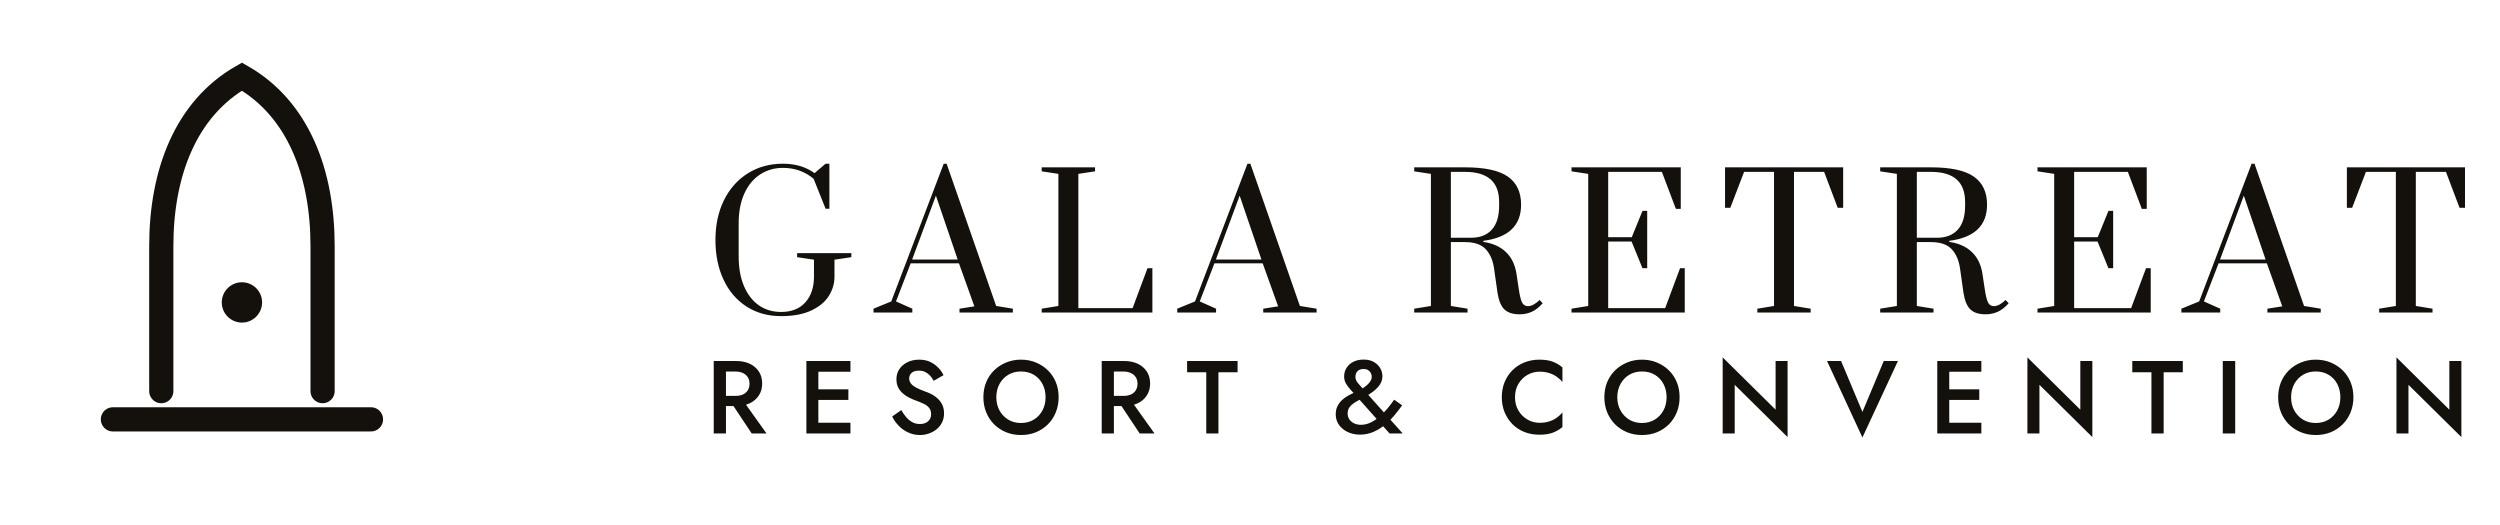
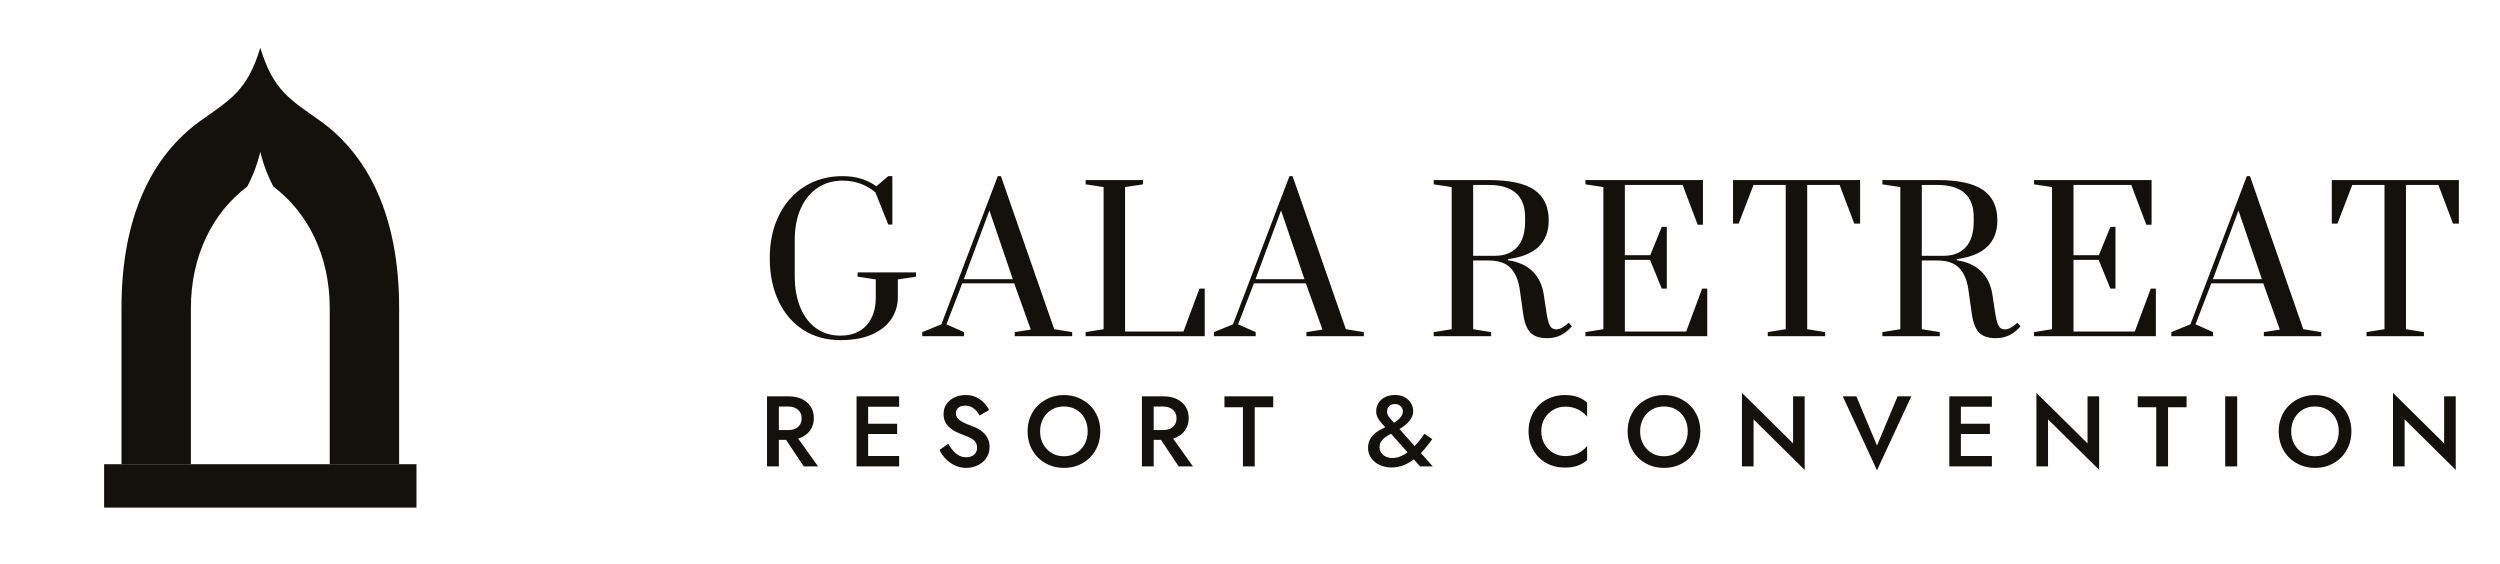
- <svg xmlns="http://www.w3.org/2000/svg" viewBox="0 0 496 104" width="496" height="104" role="img" aria-label="Gala Retreat, Resort and Convention">
+ <svg xmlns="http://www.w3.org/2000/svg" viewBox="0 0 461 104" width="461" height="104" role="img" aria-label="Gala Retreat, Resort and Convention">
  <g transform="translate(0 4) scale(0.8)">
-     <g fill="none" stroke="#14110D" stroke-width="6" stroke-linecap="round">
-       <path d="M40 92 L40 56 C40 38 46 22 60 14 C74 22 80 38 80 56 L80 92" />
-       <path d="M28 99 L92 99" />
+     <g transform="translate(0 8)" fill="#14110D">
+       <path fill-rule="evenodd" d="M28 94 L28 58 C28 37 35 23 46 15 C53 10 57 8 60 -2 C63 8 67 10 74 15 C85 23 92 37 92 58 L92 94 Z M44 94 L44 58 C44 46 49 36 57 30 C58 28 59 26 60 22 C61 26 62 28 63 30 C71 36 76 46 76 58 L76 94 Z" />
+       <path d="M24 94 L96 94 L96 104 L24 104 Z" />
    </g>
-     <circle cx="60" cy="70" r="5" fill="#14110D" />
  </g>
-   <path transform="translate(140.0 62) scale(0.36)" d="M41.60 2Q30.70 2 22.50-3.30Q14.30-8.60 9.85-18.10Q5.40-27.60 5.40-40Q5.40-52.40 10.10-61.90Q14.80-71.40 23.25-76.70Q31.70-82 42.60-82Q52.90-82 60-76.80L66.10-82L68.20-82L68.20-57.20L66.10-57.20L59.50-73.70Q52.30-79.70 42.60-79.70Q35.60-79.70 30.05-76.10Q24.50-72.50 21.35-65.60Q18.20-58.70 18.20-49.20L18.20-30.90Q18.20-21.40 21.15-14.50Q24.10-7.60 29.35-3.95Q34.60-0.30 41.60-0.30Q50.20-0.30 54.95-5.60Q59.70-10.90 59.70-19.80L59.70-29.10L50.40-30.50L50.40-32.70L80.30-32.70L80.30-30.50L71-29.10L71-19.80Q71-14.10 67.90-9.15Q64.80-4.20 58.20-1.10Q51.60 2 41.60 2M113.90 0L92.50 0L92.50-2.10L102.30-6.10L131.20-82L132.80-82L160.10-3.60L169.30-2.10L169.30 0L139.90 0L139.90-2.10L148.10-3.40L139.60-27.10L113-27.10L104.90-6.10L113.90-2.10L113.90 0M126.90-64.40L113.80-29.20L138.90-29.20L126.90-64.40M246.20 0L185.20 0L185.20-2.10L194.40-3.60L194.40-76.40L185.20-77.80L185.20-80L214.60-80L214.60-77.80L205.40-76.40L205.40-2.40L235.30-2.40L243.50-24.40L246.20-24.40L246.20 0M281.30 0L259.90 0L259.90-2.10L269.70-6.10L298.60-82L300.20-82L327.50-3.60L336.70-2.10L336.70 0L307.30 0L307.30-2.10L315.50-3.40L307-27.10L280.40-27.10L272.30-6.10L281.30-2.10L281.30 0M294.30-64.40L281.20-29.20L306.30-29.20L294.30-64.40M448.60 1Q443 1 440.20-1.70Q437.40-4.40 436.40-10.90L434.50-24.30Q433.50-31.10 429.85-34.95Q426.20-38.80 418.50-38.80L410.70-38.80L410.70-3.60L419.90-2.10L419.90 0L390.50 0L390.50-2.10L399.70-3.60L399.70-76.40L390.50-77.80L390.50-80L418.50-80Q434.80-80 442.10-74.90Q449.40-69.80 449.40-59.40Q449.40-42.20 428.60-39.50L428.60-38.90Q436.30-37.80 440.95-33.40Q445.60-29 446.80-21.70L448.10-13.10Q448.90-7.50 449.95-5.50Q451-3.50 453.20-3.50Q454.70-3.50 456.40-4.45Q458.10-5.40 459.60-6.90L461.30-5.10Q458.40-1.80 455.30-0.40Q452.20 1 448.60 1M410.70-41.20L421.90-41.20Q429.20-41.20 433.25-45.65Q437.30-50.10 437.30-58.80L437.30-60.90Q437.30-77.50 418.50-77.50L410.70-77.50L410.70-41.20M539.60 0L477.20 0L477.20-2.10L486.40-3.60L486.40-76.40L477.20-77.80L477.20-80L537.40-80L537.40-57.10L534.70-57.10L527-77.50L497.40-77.50L497.40-41.50L510.40-41.50L516.30-56L518.90-56L518.90-24.40L516.30-24.40L510.30-39.10L497.40-39.10L497.40-2.40L528.80-2.40L537-24.40L539.60-24.40L539.60 0M609 0L579.60 0L579.60-2.10L588.80-3.60L588.80-77.50L572.30-77.50L564.70-57.70L561.80-57.70L561.80-80L626.90-80L626.90-57.70L623.90-57.70L616.40-77.50L599.80-77.50L599.80-3.60L609-2.10L609 0M705.40 1Q699.80 1 697-1.70Q694.20-4.40 693.20-10.90L691.30-24.30Q690.30-31.10 686.65-34.95Q683-38.80 675.30-38.80L667.50-38.80L667.50-3.60L676.70-2.10L676.70 0L647.30 0L647.30-2.10L656.50-3.60L656.50-76.40L647.30-77.80L647.30-80L675.30-80Q691.60-80 698.90-74.90Q706.20-69.80 706.20-59.40Q706.20-42.20 685.40-39.50L685.40-38.90Q693.10-37.80 697.75-33.40Q702.40-29 703.60-21.70L704.90-13.10Q705.70-7.50 706.75-5.50Q707.80-3.50 710-3.50Q711.50-3.50 713.20-4.45Q714.90-5.40 716.40-6.90L718.10-5.10Q715.20-1.80 712.10-0.40Q709 1 705.40 1M667.50-41.20L678.70-41.20Q686-41.20 690.05-45.65Q694.10-50.10 694.10-58.80L694.10-60.90Q694.10-77.50 675.30-77.50L667.50-77.50L667.50-41.20M796.40 0L734 0L734-2.10L743.20-3.60L743.20-76.40L734-77.80L734-80L794.20-80L794.20-57.10L791.50-57.10L783.80-77.50L754.20-77.50L754.20-41.50L767.20-41.50L773.10-56L775.70-56L775.70-24.40L773.10-24.40L767.10-39.10L754.20-39.10L754.20-2.40L785.60-2.40L793.80-24.40L796.40-24.40L796.40 0M834.70 0L813.30 0L813.30-2.10L823.10-6.10L852-82L853.60-82L880.90-3.60L890.10-2.10L890.10 0L860.70 0L860.70-2.10L868.90-3.40L860.40-27.10L833.80-27.10L825.70-6.10L834.70-2.10L834.70 0M847.70-64.40L834.60-29.20L859.70-29.20L847.70-64.40M951.70 0L922.30 0L922.30-2.10L931.50-3.60L931.50-77.50L915-77.50L907.40-57.70L904.50-57.70L904.50-80L969.60-80L969.60-57.70L966.60-57.70L959.10-77.50L942.50-77.50L942.50-3.60L951.70-2.10" fill="#14110D" />
-   <path transform="translate(140.0 86) scale(0.7899)" d="M9.10-8.68L5.80-8.68L11.57 0L15.29 0L9.10-8.68M5.10-18.20L2.03-18.20L2.03 0L5.10 0L5.10-18.20M3.85-18.20L3.85-15.55L7.51-15.55Q8.58-15.55 9.36-15.18Q10.14-14.82 10.58-14.14Q11.02-13.47 11.02-12.48Q11.02-11.52 10.58-10.83Q10.14-10.14 9.36-9.79Q8.58-9.44 7.51-9.44L3.85-9.44L3.85-6.89L7.64-6.89Q9.65-6.89 11.10-7.59Q12.56-8.29 13.38-9.57Q14.20-10.84 14.20-12.56Q14.20-14.27 13.38-15.54Q12.56-16.80 11.10-17.50Q9.65-18.20 7.64-18.20L3.85-18.20M27.20-2.70L27.20 0L36.37 0L36.37-2.70L27.20-2.70M27.20-18.20L27.20-15.50L36.37-15.50L36.37-18.20L27.20-18.20M27.20-11.08L27.20-8.42L35.85-8.42L35.85-11.08L27.20-11.08M28.31-18.20L25.30-18.20L25.30 0L28.31 0L28.31-18.20M49.14-5.88L46.85-4.26Q47.45-3.02 48.48-1.95Q49.50-0.88 50.87-0.25Q52.23 0.39 53.82 0.39Q54.99 0.39 56.07 0.01Q57.15-0.36 58.01-1.05Q58.86-1.74 59.37-2.76Q59.88-3.77 59.88-5.04Q59.88-6.24 59.46-7.14Q59.05-8.03 58.38-8.68Q57.72-9.33 56.90-9.78Q56.08-10.22 55.25-10.50Q53.79-11.02 52.88-11.52Q51.97-12.01 51.54-12.57Q51.12-13.13 51.12-13.83Q51.12-14.61 51.71-15.20Q52.31-15.78 53.59-15.78Q54.50-15.78 55.18-15.43Q55.87-15.08 56.39-14.50Q56.91-13.91 57.28-13.23L59.75-14.64Q59.31-15.60 58.47-16.48Q57.64-17.37 56.45-17.95Q55.25-18.54 53.64-18.54Q52-18.54 50.71-17.91Q49.43-17.29 48.67-16.19Q47.92-15.08 47.92-13.62Q47.92-12.35 48.41-11.45Q48.91-10.56 49.66-9.95Q50.41-9.33 51.25-8.93Q52.08-8.53 52.75-8.29Q53.90-7.88 54.78-7.45Q55.67-7.02 56.15-6.41Q56.63-5.80 56.63-4.81Q56.63-3.72 55.85-3.04Q55.07-2.37 53.82-2.37Q52.81-2.37 51.96-2.81Q51.12-3.25 50.43-4.03Q49.74-4.81 49.14-5.88M73.01-9.10Q73.01-10.97 73.81-12.44Q74.62-13.91 76.01-14.74Q77.40-15.57 79.20-15.57Q81.04-15.57 82.43-14.74Q83.82-13.91 84.60-12.44Q85.38-10.97 85.38-9.10Q85.38-7.23 84.59-5.77Q83.80-4.32 82.41-3.47Q81.02-2.63 79.20-2.63Q77.40-2.63 76.01-3.47Q74.62-4.32 73.81-5.77Q73.01-7.23 73.01-9.10M69.76-9.10Q69.76-7.07 70.46-5.33Q71.16-3.59 72.44-2.31Q73.71-1.04 75.44-0.32Q77.17 0.39 79.20 0.39Q81.28 0.39 82.99-0.32Q84.71-1.04 85.98-2.31Q87.26-3.59 87.96-5.33Q88.66-7.07 88.66-9.10Q88.66-11.15 87.96-12.87Q87.26-14.59 85.97-15.85Q84.68-17.11 82.97-17.82Q81.25-18.54 79.20-18.54Q77.19-18.54 75.47-17.82Q73.74-17.11 72.45-15.85Q71.16-14.59 70.46-12.87Q69.76-11.15 69.76-9.10M106.55-8.68L103.25-8.68L109.02 0L112.74 0L106.55-8.68M102.54-18.20L99.48-18.20L99.48 0L102.54 0L102.54-18.20M101.30-18.20L101.30-15.55L104.96-15.55Q106.03-15.55 106.81-15.18Q107.59-14.82 108.03-14.14Q108.47-13.47 108.47-12.48Q108.47-11.52 108.03-10.83Q107.59-10.14 106.81-9.79Q106.03-9.44 104.96-9.44L101.30-9.44L101.30-6.89L105.09-6.89Q107.09-6.89 108.55-7.59Q110.01-8.29 110.82-9.57Q111.64-10.84 111.64-12.56Q111.64-14.27 110.82-15.54Q110.01-16.80 108.55-17.50Q107.09-18.20 105.09-18.20L101.30-18.20M120.93-18.20L120.93-15.37L125.74-15.37L125.74 0L128.80 0L128.80-15.37L133.61-15.37L133.61-18.20L120.93-18.20M163.02-9.85L171.78 0L175.08 0L165.46-10.79Q164.58-11.80 163.89-12.60Q163.20-13.39 163.20-14.22Q163.20-15.08 163.73-15.64Q164.27-16.20 165.26-16.20Q165.91-16.20 166.36-15.93Q166.82-15.65 167.06-15.21Q167.31-14.77 167.31-14.20Q167.31-13.39 166.49-12.52Q165.67-11.65 164.22-10.87Q163.70-10.61 162.93-10.27Q162.16-9.93 161.34-9.48Q160.52-9.02 159.83-8.39Q159.15-7.75 158.70-6.86Q158.26-5.98 158.26-4.81Q158.26-3.25 159.12-2.09Q159.98-0.94 161.36-0.32Q162.73 0.29 164.32 0.29Q166.11 0.29 167.65-0.36Q169.18-1.01 170.48-2.07Q171.78-3.12 172.89-4.43Q173.99-5.75 174.95-7.07L172.93-8.48Q172.07-7.23 171.11-6.10Q170.14-4.97 169.09-4.10Q168.04-3.22 166.92-2.70Q165.80-2.18 164.61-2.18Q163.62-2.18 162.86-2.55Q162.11-2.91 161.68-3.55Q161.25-4.19 161.25-5.02Q161.25-5.93 161.71-6.57Q162.16-7.20 162.88-7.67Q163.59-8.14 164.40-8.53Q165.20-8.92 165.91-9.36Q166.89-9.96 167.65-10.53Q168.40-11.10 168.92-11.70Q169.44-12.30 169.71-12.95Q169.99-13.60 169.99-14.35Q169.99-15.44 169.44-16.39Q168.90-17.34 167.84-17.95Q166.79-18.56 165.28-18.56Q163.80-18.56 162.69-18.01Q161.59-17.45 160.98-16.48Q160.37-15.52 160.37-14.33Q160.37-13.36 160.82-12.56Q161.28-11.75 161.90-11.09Q162.53-10.43 163.02-9.85M203.29-9.10Q203.29-11.05 204.16-12.49Q205.04-13.94 206.44-14.73Q207.84-15.52 209.51-15.52Q210.81-15.52 211.86-15.18Q212.91-14.85 213.75-14.26Q214.58-13.68 215.20-12.95L215.20-16.59Q214.08-17.55 212.74-18.04Q211.41-18.54 209.40-18.54Q207.40-18.54 205.67-17.85Q203.94-17.16 202.67-15.90Q201.40-14.64 200.68-12.91Q199.97-11.18 199.97-9.10Q199.97-7.05 200.68-5.32Q201.40-3.59 202.67-2.31Q203.94-1.04 205.67-0.36Q207.40 0.31 209.40 0.31Q211.41 0.31 212.74-0.18Q214.08-0.68 215.20-1.61L215.20-5.28Q214.58-4.52 213.75-3.94Q212.91-3.35 211.86-3.02Q210.81-2.68 209.51-2.68Q207.84-2.68 206.44-3.48Q205.04-4.29 204.16-5.73Q203.29-7.18 203.29-9.10M228.98-9.10Q228.98-10.97 229.79-12.44Q230.59-13.91 231.98-14.74Q233.38-15.57 235.17-15.57Q237.02-15.57 238.41-14.74Q239.80-13.91 240.58-12.44Q241.36-10.97 241.36-9.10Q241.36-7.23 240.56-5.77Q239.77-4.32 238.38-3.47Q236.99-2.63 235.17-2.63Q233.38-2.63 231.98-3.47Q230.59-4.32 229.79-5.77Q228.98-7.23 228.98-9.10M225.73-9.10Q225.73-7.07 226.43-5.33Q227.14-3.59 228.41-2.31Q229.68-1.04 231.41-0.32Q233.14 0.39 235.17 0.39Q237.25 0.39 238.97-0.32Q240.68-1.04 241.96-2.31Q243.23-3.59 243.93-5.33Q244.63-7.07 244.63-9.10Q244.63-11.15 243.93-12.87Q243.23-14.59 241.94-15.85Q240.66-17.11 238.94-17.82Q237.22-18.54 235.17-18.54Q233.17-18.54 231.44-17.82Q229.71-17.11 228.42-15.85Q227.14-14.59 226.43-12.87Q225.73-11.15 225.73-9.10M271.75-18.20L268.74-18.20L268.74-5.98L255.45-19.11L255.45 0L258.47 0L258.47-12.22L271.75 0.91L271.75-18.20M295.91-18.20L290.55-5.41L285.19-18.20L281.66-18.20L290.55 1.01L299.47-18.20L295.91-18.20M311.25-2.70L311.25 0L320.42 0L320.42-2.70L311.25-2.70M311.25-18.20L311.25-15.50L320.42-15.50L320.42-18.20L311.25-18.20M311.25-11.08L311.25-8.42L319.90-8.42L319.90-11.08L311.25-11.08M312.36-18.20L309.35-18.20L309.35 0L312.36 0L312.36-18.20M348.30-18.20L345.28-18.20L345.28-5.98L331.99-19.11L331.99 0L335.01 0L335.01-12.22L348.30 0.91L348.30-18.20M358.33-18.20L358.33-15.37L363.14-15.37L363.14 0L366.21 0L366.21-15.37L371.02-15.37L371.02-18.20L358.33-18.20M384.18-18.20L381.06-18.20L381.06 0L384.18 0L384.18-18.20M398.22-9.10Q398.22-10.97 399.02-12.44Q399.83-13.91 401.22-14.74Q402.61-15.57 404.40-15.57Q406.25-15.57 407.64-14.74Q409.03-13.91 409.81-12.44Q410.59-10.97 410.59-9.10Q410.59-7.23 409.80-5.77Q409.01-4.32 407.62-3.47Q406.22-2.63 404.40-2.63Q402.61-2.63 401.22-3.47Q399.83-4.32 399.02-5.77Q398.22-7.23 398.22-9.10M394.97-9.10Q394.97-7.07 395.67-5.33Q396.37-3.59 397.64-2.31Q398.92-1.04 400.65-0.32Q402.38 0.39 404.40 0.39Q406.48 0.39 408.20-0.32Q409.92-1.04 411.19-2.31Q412.46-3.59 413.17-5.33Q413.87-7.07 413.87-9.10Q413.87-11.15 413.17-12.87Q412.46-14.59 411.18-15.85Q409.89-17.11 408.17-17.82Q406.46-18.54 404.40-18.54Q402.40-18.54 400.67-17.82Q398.94-17.11 397.66-15.85Q396.37-14.59 395.67-12.87Q394.97-11.15 394.97-9.10M440.99-18.20L437.97-18.20L437.97-5.98L424.68-19.11L424.68 0L427.70 0L427.70-12.22L440.99 0.91" fill="#14110D" />
+   <path transform="translate(140.0 62) scale(0.36)" d="M41.60 2Q30.70 2 22.50-3.30Q14.30-8.60 9.85-18.10Q5.40-27.60 5.40-40Q5.40-52.40 10.10-61.90Q14.80-71.40 23.25-76.70Q31.70-82 42.60-82Q52.90-82 60-76.80L66.10-82L68.20-82L68.20-57.20L66.10-57.20L59.50-73.70Q52.30-79.70 42.60-79.70Q35.60-79.70 30.05-76.10Q24.50-72.50 21.35-65.60Q18.20-58.70 18.20-49.20L18.20-30.90Q18.20-21.40 21.15-14.50Q24.10-7.60 29.35-3.95Q34.60-0.30 41.60-0.30Q50.20-0.30 54.95-5.60Q59.70-10.90 59.70-19.80L59.70-29.10L50.40-30.50L50.40-32.70L80.30-32.70L80.30-30.50L71-29.10L71-19.80Q71-14.10 67.90-9.15Q64.80-4.20 58.20-1.10Q51.60 2 41.60 2M104.90 0L83.50 0L83.50-2.10L93.30-6.10L122.20-82L123.80-82L151.10-3.60L160.30-2.10L160.30 0L130.90 0L130.90-2.10L139.10-3.40L130.60-27.10L104-27.10L95.90-6.10L104.90-2.10L104.90 0M117.90-64.40L104.80-29.20L129.90-29.20L117.90-64.40M228.20 0L167.20 0L167.20-2.10L176.40-3.60L176.40-76.40L167.20-77.80L167.20-80L196.60-80L196.60-77.80L187.40-76.40L187.40-2.40L217.30-2.40L225.50-24.40L228.20-24.40L228.20 0M254.30 0L232.90 0L232.90-2.10L242.70-6.10L271.60-82L273.20-82L300.50-3.60L309.70-2.10L309.70 0L280.30 0L280.30-2.10L288.50-3.40L280-27.10L253.40-27.10L245.30-6.10L254.30-2.10L254.30 0M267.30-64.40L254.20-29.20L279.30-29.20L267.30-64.40M403.60 1Q398 1 395.20-1.70Q392.40-4.40 391.40-10.90L389.50-24.30Q388.50-31.10 384.85-34.95Q381.20-38.80 373.50-38.80L365.70-38.80L365.70-3.60L374.90-2.10L374.90 0L345.50 0L345.50-2.10L354.70-3.60L354.70-76.40L345.50-77.80L345.50-80L373.50-80Q389.80-80 397.10-74.90Q404.40-69.80 404.40-59.40Q404.40-42.20 383.60-39.50L383.60-38.90Q391.30-37.80 395.95-33.40Q400.60-29 401.80-21.70L403.10-13.10Q403.90-7.50 404.95-5.50Q406-3.50 408.20-3.50Q409.70-3.50 411.40-4.45Q413.10-5.40 414.60-6.90L416.30-5.10Q413.40-1.80 410.30-0.40Q407.20 1 403.60 1M365.70-41.20L376.90-41.20Q384.20-41.20 388.25-45.65Q392.30-50.10 392.30-58.80L392.30-60.90Q392.30-77.50 373.50-77.50L365.70-77.50L365.70-41.20M485.60 0L423.20 0L423.20-2.10L432.40-3.60L432.40-76.40L423.20-77.80L423.20-80L483.40-80L483.40-57.10L480.70-57.10L473-77.50L443.40-77.50L443.40-41.50L456.40-41.50L462.30-56L464.90-56L464.90-24.40L462.30-24.40L456.30-39.10L443.40-39.10L443.40-2.40L474.80-2.40L483-24.40L485.60-24.40L485.60 0M546 0L516.60 0L516.60-2.10L525.80-3.60L525.80-77.50L509.30-77.50L501.70-57.70L498.80-57.70L498.80-80L563.90-80L563.90-57.70L560.90-57.70L553.40-77.50L536.80-77.50L536.80-3.60L546-2.10L546 0M633.40 1Q627.80 1 625-1.70Q622.20-4.40 621.20-10.90L619.30-24.30Q618.30-31.10 614.65-34.95Q611-38.80 603.30-38.80L595.50-38.80L595.50-3.60L604.70-2.10L604.70 0L575.30 0L575.30-2.10L584.50-3.60L584.50-76.40L575.30-77.80L575.30-80L603.30-80Q619.60-80 626.90-74.90Q634.20-69.80 634.20-59.40Q634.20-42.20 613.40-39.50L613.40-38.90Q621.10-37.80 625.75-33.40Q630.40-29 631.60-21.70L632.90-13.10Q633.70-7.50 634.75-5.50Q635.80-3.50 638-3.50Q639.50-3.50 641.20-4.45Q642.90-5.40 644.40-6.90L646.10-5.10Q643.20-1.80 640.10-0.40Q637 1 633.40 1M595.50-41.20L606.70-41.20Q614-41.20 618.05-45.65Q622.10-50.10 622.10-58.80L622.10-60.90Q622.10-77.50 603.30-77.50L595.50-77.50L595.50-41.20M715.40 0L653 0L653-2.10L662.20-3.60L662.20-76.40L653-77.80L653-80L713.20-80L713.20-57.10L710.50-57.10L702.80-77.50L673.20-77.50L673.20-41.50L686.20-41.50L692.10-56L694.70-56L694.70-24.40L692.10-24.40L686.10-39.10L673.20-39.10L673.20-2.40L704.60-2.40L712.80-24.40L715.40-24.40L715.40 0M744.70 0L723.30 0L723.30-2.10L733.10-6.10L762-82L763.60-82L790.90-3.60L800.10-2.10L800.10 0L770.70 0L770.70-2.10L778.90-3.40L770.40-27.10L743.80-27.10L735.70-6.10L744.70-2.10L744.70 0M757.70-64.40L744.60-29.20L769.70-29.20L757.70-64.40M852.70 0L823.30 0L823.30-2.10L832.50-3.60L832.50-77.50L816-77.50L808.40-57.70L805.50-57.70L805.50-80L870.60-80L870.60-57.70L867.60-57.70L860.10-77.50L843.50-77.50L843.50-3.60L852.70-2.10" fill="#14110D" />
+   <path transform="translate(140.0 86) scale(0.7094)" d="M9.10-8.68L5.80-8.68L11.57 0L15.29 0L9.10-8.68M5.10-18.20L2.03-18.20L2.03 0L5.10 0L5.10-18.20M3.85-18.20L3.85-15.55L7.51-15.55Q8.58-15.55 9.36-15.18Q10.14-14.82 10.58-14.14Q11.02-13.47 11.02-12.48Q11.02-11.52 10.58-10.83Q10.14-10.14 9.36-9.79Q8.58-9.44 7.51-9.44L3.85-9.44L3.85-6.89L7.64-6.89Q9.65-6.89 11.10-7.59Q12.56-8.29 13.38-9.57Q14.20-10.84 14.20-12.56Q14.20-14.27 13.38-15.54Q12.56-16.80 11.10-17.50Q9.65-18.20 7.64-18.20L3.85-18.20M27.20-2.70L27.20 0L36.37 0L36.37-2.70L27.20-2.70M27.20-18.20L27.20-15.50L36.37-15.50L36.37-18.20L27.20-18.20M27.20-11.08L27.20-8.42L35.85-8.42L35.85-11.08L27.20-11.08M28.31-18.20L25.30-18.20L25.30 0L28.31 0L28.31-18.20M49.14-5.88L46.85-4.26Q47.45-3.02 48.48-1.95Q49.50-0.88 50.87-0.25Q52.23 0.39 53.82 0.39Q54.99 0.39 56.07 0.01Q57.15-0.36 58.01-1.05Q58.86-1.74 59.37-2.76Q59.88-3.77 59.88-5.04Q59.88-6.24 59.46-7.14Q59.05-8.03 58.38-8.68Q57.72-9.33 56.90-9.78Q56.08-10.22 55.25-10.50Q53.79-11.02 52.88-11.52Q51.97-12.01 51.54-12.57Q51.12-13.13 51.12-13.83Q51.12-14.61 51.71-15.20Q52.31-15.78 53.59-15.78Q54.50-15.78 55.18-15.43Q55.87-15.08 56.39-14.50Q56.91-13.91 57.28-13.23L59.75-14.64Q59.31-15.60 58.47-16.48Q57.64-17.37 56.45-17.95Q55.25-18.54 53.64-18.54Q52-18.54 50.71-17.91Q49.43-17.29 48.67-16.19Q47.92-15.08 47.92-13.62Q47.92-12.35 48.41-11.45Q48.91-10.56 49.66-9.95Q50.41-9.33 51.25-8.93Q52.08-8.53 52.75-8.29Q53.90-7.88 54.78-7.45Q55.67-7.02 56.15-6.41Q56.63-5.80 56.63-4.81Q56.63-3.72 55.85-3.04Q55.07-2.37 53.82-2.37Q52.81-2.37 51.96-2.81Q51.12-3.25 50.43-4.03Q49.74-4.81 49.14-5.88M73.01-9.10Q73.01-10.97 73.81-12.44Q74.62-13.91 76.01-14.74Q77.40-15.57 79.20-15.57Q81.04-15.57 82.43-14.74Q83.82-13.91 84.60-12.44Q85.38-10.97 85.38-9.10Q85.38-7.23 84.59-5.77Q83.80-4.32 82.41-3.47Q81.02-2.63 79.20-2.63Q77.40-2.63 76.01-3.47Q74.62-4.32 73.81-5.77Q73.01-7.23 73.01-9.10M69.76-9.10Q69.76-7.07 70.46-5.33Q71.16-3.59 72.44-2.31Q73.71-1.04 75.44-0.32Q77.17 0.39 79.20 0.39Q81.28 0.39 82.99-0.32Q84.71-1.04 85.98-2.31Q87.26-3.59 87.96-5.33Q88.66-7.07 88.66-9.10Q88.66-11.15 87.96-12.87Q87.26-14.59 85.97-15.85Q84.68-17.11 82.97-17.82Q81.25-18.54 79.20-18.54Q77.19-18.54 75.47-17.82Q73.74-17.11 72.45-15.85Q71.16-14.59 70.46-12.87Q69.76-11.15 69.76-9.10M106.55-8.68L103.25-8.68L109.02 0L112.74 0L106.55-8.68M102.54-18.20L99.48-18.20L99.48 0L102.54 0L102.54-18.20M101.30-18.20L101.30-15.55L104.96-15.55Q106.03-15.55 106.81-15.18Q107.59-14.82 108.03-14.14Q108.47-13.47 108.47-12.48Q108.47-11.52 108.03-10.83Q107.59-10.14 106.81-9.79Q106.03-9.44 104.96-9.44L101.30-9.44L101.30-6.89L105.09-6.89Q107.09-6.89 108.55-7.59Q110.01-8.29 110.82-9.57Q111.64-10.84 111.64-12.56Q111.64-14.27 110.82-15.54Q110.01-16.80 108.55-17.50Q107.09-18.20 105.09-18.20L101.30-18.20M120.93-18.20L120.93-15.37L125.74-15.37L125.74 0L128.80 0L128.80-15.37L133.61-15.37L133.61-18.20L120.93-18.20M163.02-9.85L171.78 0L175.08 0L165.46-10.79Q164.58-11.80 163.89-12.60Q163.20-13.39 163.20-14.22Q163.20-15.08 163.73-15.64Q164.27-16.20 165.26-16.20Q165.91-16.20 166.36-15.93Q166.82-15.65 167.06-15.21Q167.31-14.77 167.31-14.20Q167.31-13.39 166.49-12.52Q165.67-11.65 164.22-10.87Q163.70-10.61 162.93-10.27Q162.16-9.93 161.34-9.48Q160.52-9.02 159.83-8.39Q159.15-7.75 158.70-6.86Q158.26-5.98 158.26-4.81Q158.26-3.25 159.12-2.09Q159.98-0.94 161.36-0.32Q162.73 0.29 164.32 0.29Q166.11 0.29 167.65-0.36Q169.18-1.01 170.48-2.07Q171.78-3.12 172.89-4.43Q173.99-5.75 174.95-7.07L172.93-8.48Q172.07-7.23 171.11-6.10Q170.14-4.97 169.09-4.10Q168.04-3.22 166.92-2.70Q165.80-2.18 164.61-2.18Q163.62-2.18 162.86-2.55Q162.11-2.91 161.68-3.55Q161.25-4.19 161.25-5.02Q161.25-5.93 161.71-6.57Q162.16-7.20 162.88-7.67Q163.59-8.14 164.40-8.53Q165.20-8.92 165.91-9.36Q166.89-9.96 167.65-10.53Q168.40-11.10 168.92-11.70Q169.44-12.30 169.71-12.95Q169.99-13.60 169.99-14.35Q169.99-15.44 169.44-16.39Q168.90-17.34 167.84-17.95Q166.79-18.56 165.28-18.56Q163.80-18.56 162.69-18.01Q161.59-17.45 160.98-16.48Q160.37-15.52 160.37-14.33Q160.37-13.36 160.82-12.56Q161.28-11.75 161.90-11.09Q162.53-10.43 163.02-9.85M203.29-9.10Q203.29-11.05 204.16-12.49Q205.04-13.94 206.44-14.73Q207.84-15.52 209.51-15.52Q210.81-15.52 211.86-15.18Q212.91-14.85 213.75-14.26Q214.58-13.68 215.20-12.95L215.20-16.59Q214.08-17.55 212.74-18.04Q211.41-18.54 209.40-18.54Q207.40-18.54 205.67-17.85Q203.94-17.16 202.67-15.90Q201.40-14.64 200.68-12.91Q199.97-11.18 199.97-9.10Q199.97-7.05 200.68-5.32Q201.40-3.59 202.67-2.31Q203.94-1.04 205.67-0.36Q207.40 0.31 209.40 0.31Q211.41 0.31 212.74-0.18Q214.08-0.68 215.20-1.61L215.20-5.28Q214.58-4.52 213.75-3.94Q212.91-3.35 211.86-3.02Q210.81-2.68 209.51-2.68Q207.84-2.68 206.44-3.48Q205.04-4.29 204.16-5.73Q203.29-7.18 203.29-9.10M228.98-9.10Q228.98-10.97 229.79-12.44Q230.59-13.91 231.98-14.74Q233.38-15.57 235.17-15.57Q237.02-15.57 238.41-14.74Q239.80-13.91 240.58-12.44Q241.36-10.97 241.36-9.10Q241.36-7.23 240.56-5.77Q239.77-4.32 238.38-3.47Q236.99-2.63 235.17-2.63Q233.38-2.63 231.98-3.47Q230.59-4.32 229.79-5.77Q228.98-7.23 228.98-9.10M225.73-9.10Q225.73-7.07 226.43-5.33Q227.14-3.59 228.41-2.31Q229.68-1.04 231.41-0.32Q233.14 0.39 235.17 0.39Q237.25 0.39 238.97-0.32Q240.68-1.04 241.96-2.31Q243.23-3.59 243.93-5.33Q244.63-7.07 244.63-9.10Q244.63-11.15 243.93-12.87Q243.23-14.59 241.94-15.85Q240.66-17.11 238.94-17.82Q237.22-18.54 235.17-18.54Q233.17-18.54 231.44-17.82Q229.71-17.11 228.42-15.85Q227.14-14.59 226.43-12.87Q225.73-11.15 225.73-9.10M271.75-18.20L268.74-18.20L268.74-5.98L255.45-19.11L255.45 0L258.47 0L258.47-12.22L271.75 0.91L271.75-18.20M295.91-18.20L290.55-5.41L285.19-18.20L281.66-18.20L290.55 1.01L299.47-18.20L295.91-18.20M311.25-2.70L311.25 0L320.42 0L320.42-2.70L311.25-2.70M311.25-18.20L311.25-15.50L320.42-15.50L320.42-18.20L311.25-18.20M311.25-11.08L311.25-8.42L319.90-8.42L319.90-11.08L311.25-11.08M312.36-18.20L309.35-18.20L309.35 0L312.36 0L312.36-18.20M348.30-18.20L345.28-18.20L345.28-5.98L331.99-19.11L331.99 0L335.01 0L335.01-12.22L348.30 0.91L348.30-18.20M358.33-18.20L358.33-15.37L363.14-15.37L363.14 0L366.21 0L366.21-15.37L371.02-15.37L371.02-18.20L358.33-18.20M384.18-18.20L381.06-18.20L381.06 0L384.18 0L384.18-18.20M398.22-9.10Q398.22-10.97 399.02-12.44Q399.83-13.91 401.22-14.74Q402.61-15.57 404.40-15.57Q406.25-15.57 407.64-14.74Q409.03-13.91 409.81-12.44Q410.59-10.97 410.59-9.10Q410.59-7.23 409.80-5.77Q409.01-4.32 407.62-3.47Q406.22-2.63 404.40-2.63Q402.61-2.63 401.22-3.47Q399.83-4.32 399.02-5.77Q398.22-7.23 398.22-9.10M394.97-9.10Q394.97-7.07 395.67-5.33Q396.37-3.59 397.64-2.31Q398.92-1.04 400.65-0.32Q402.38 0.39 404.40 0.39Q406.48 0.39 408.20-0.32Q409.92-1.04 411.19-2.31Q412.46-3.59 413.17-5.33Q413.87-7.07 413.87-9.10Q413.87-11.15 413.17-12.87Q412.46-14.59 411.18-15.85Q409.89-17.11 408.17-17.82Q406.46-18.54 404.40-18.54Q402.40-18.54 400.67-17.82Q398.94-17.11 397.66-15.85Q396.37-14.59 395.67-12.87Q394.97-11.15 394.97-9.10M440.99-18.20L437.97-18.20L437.97-5.98L424.68-19.11L424.68 0L427.70 0L427.70-12.22L440.99 0.91" fill="#14110D" />
</svg>
